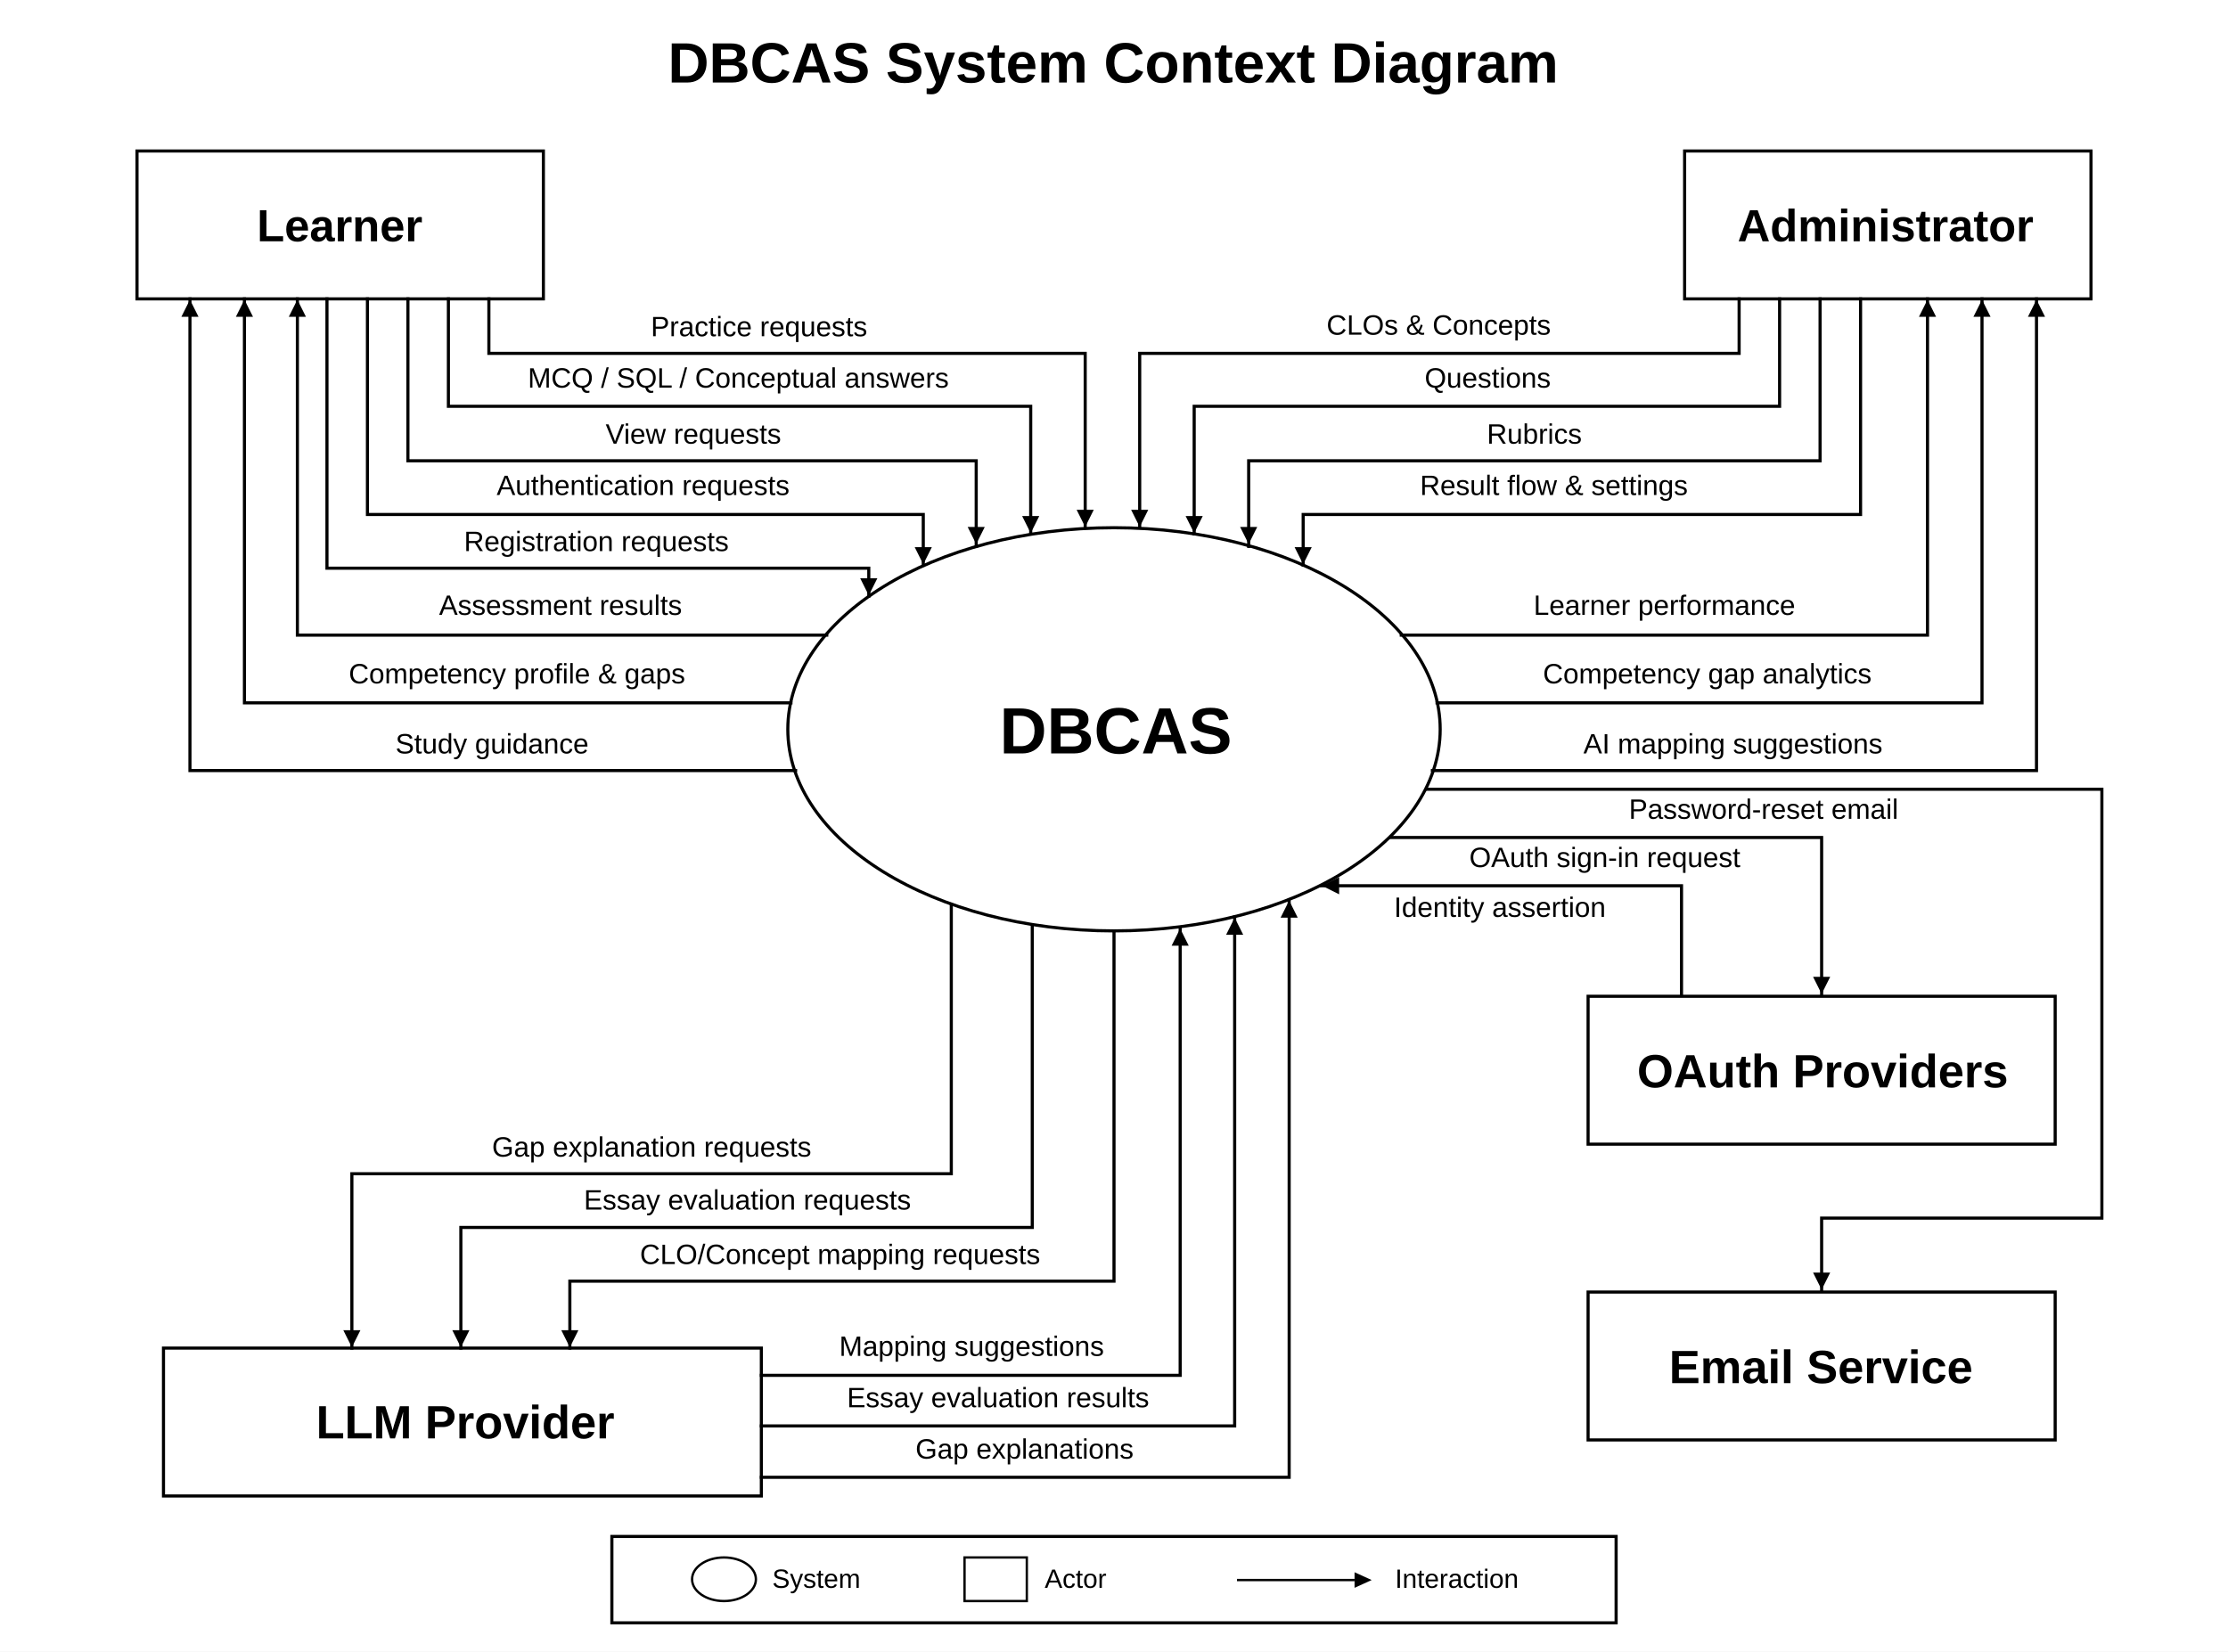
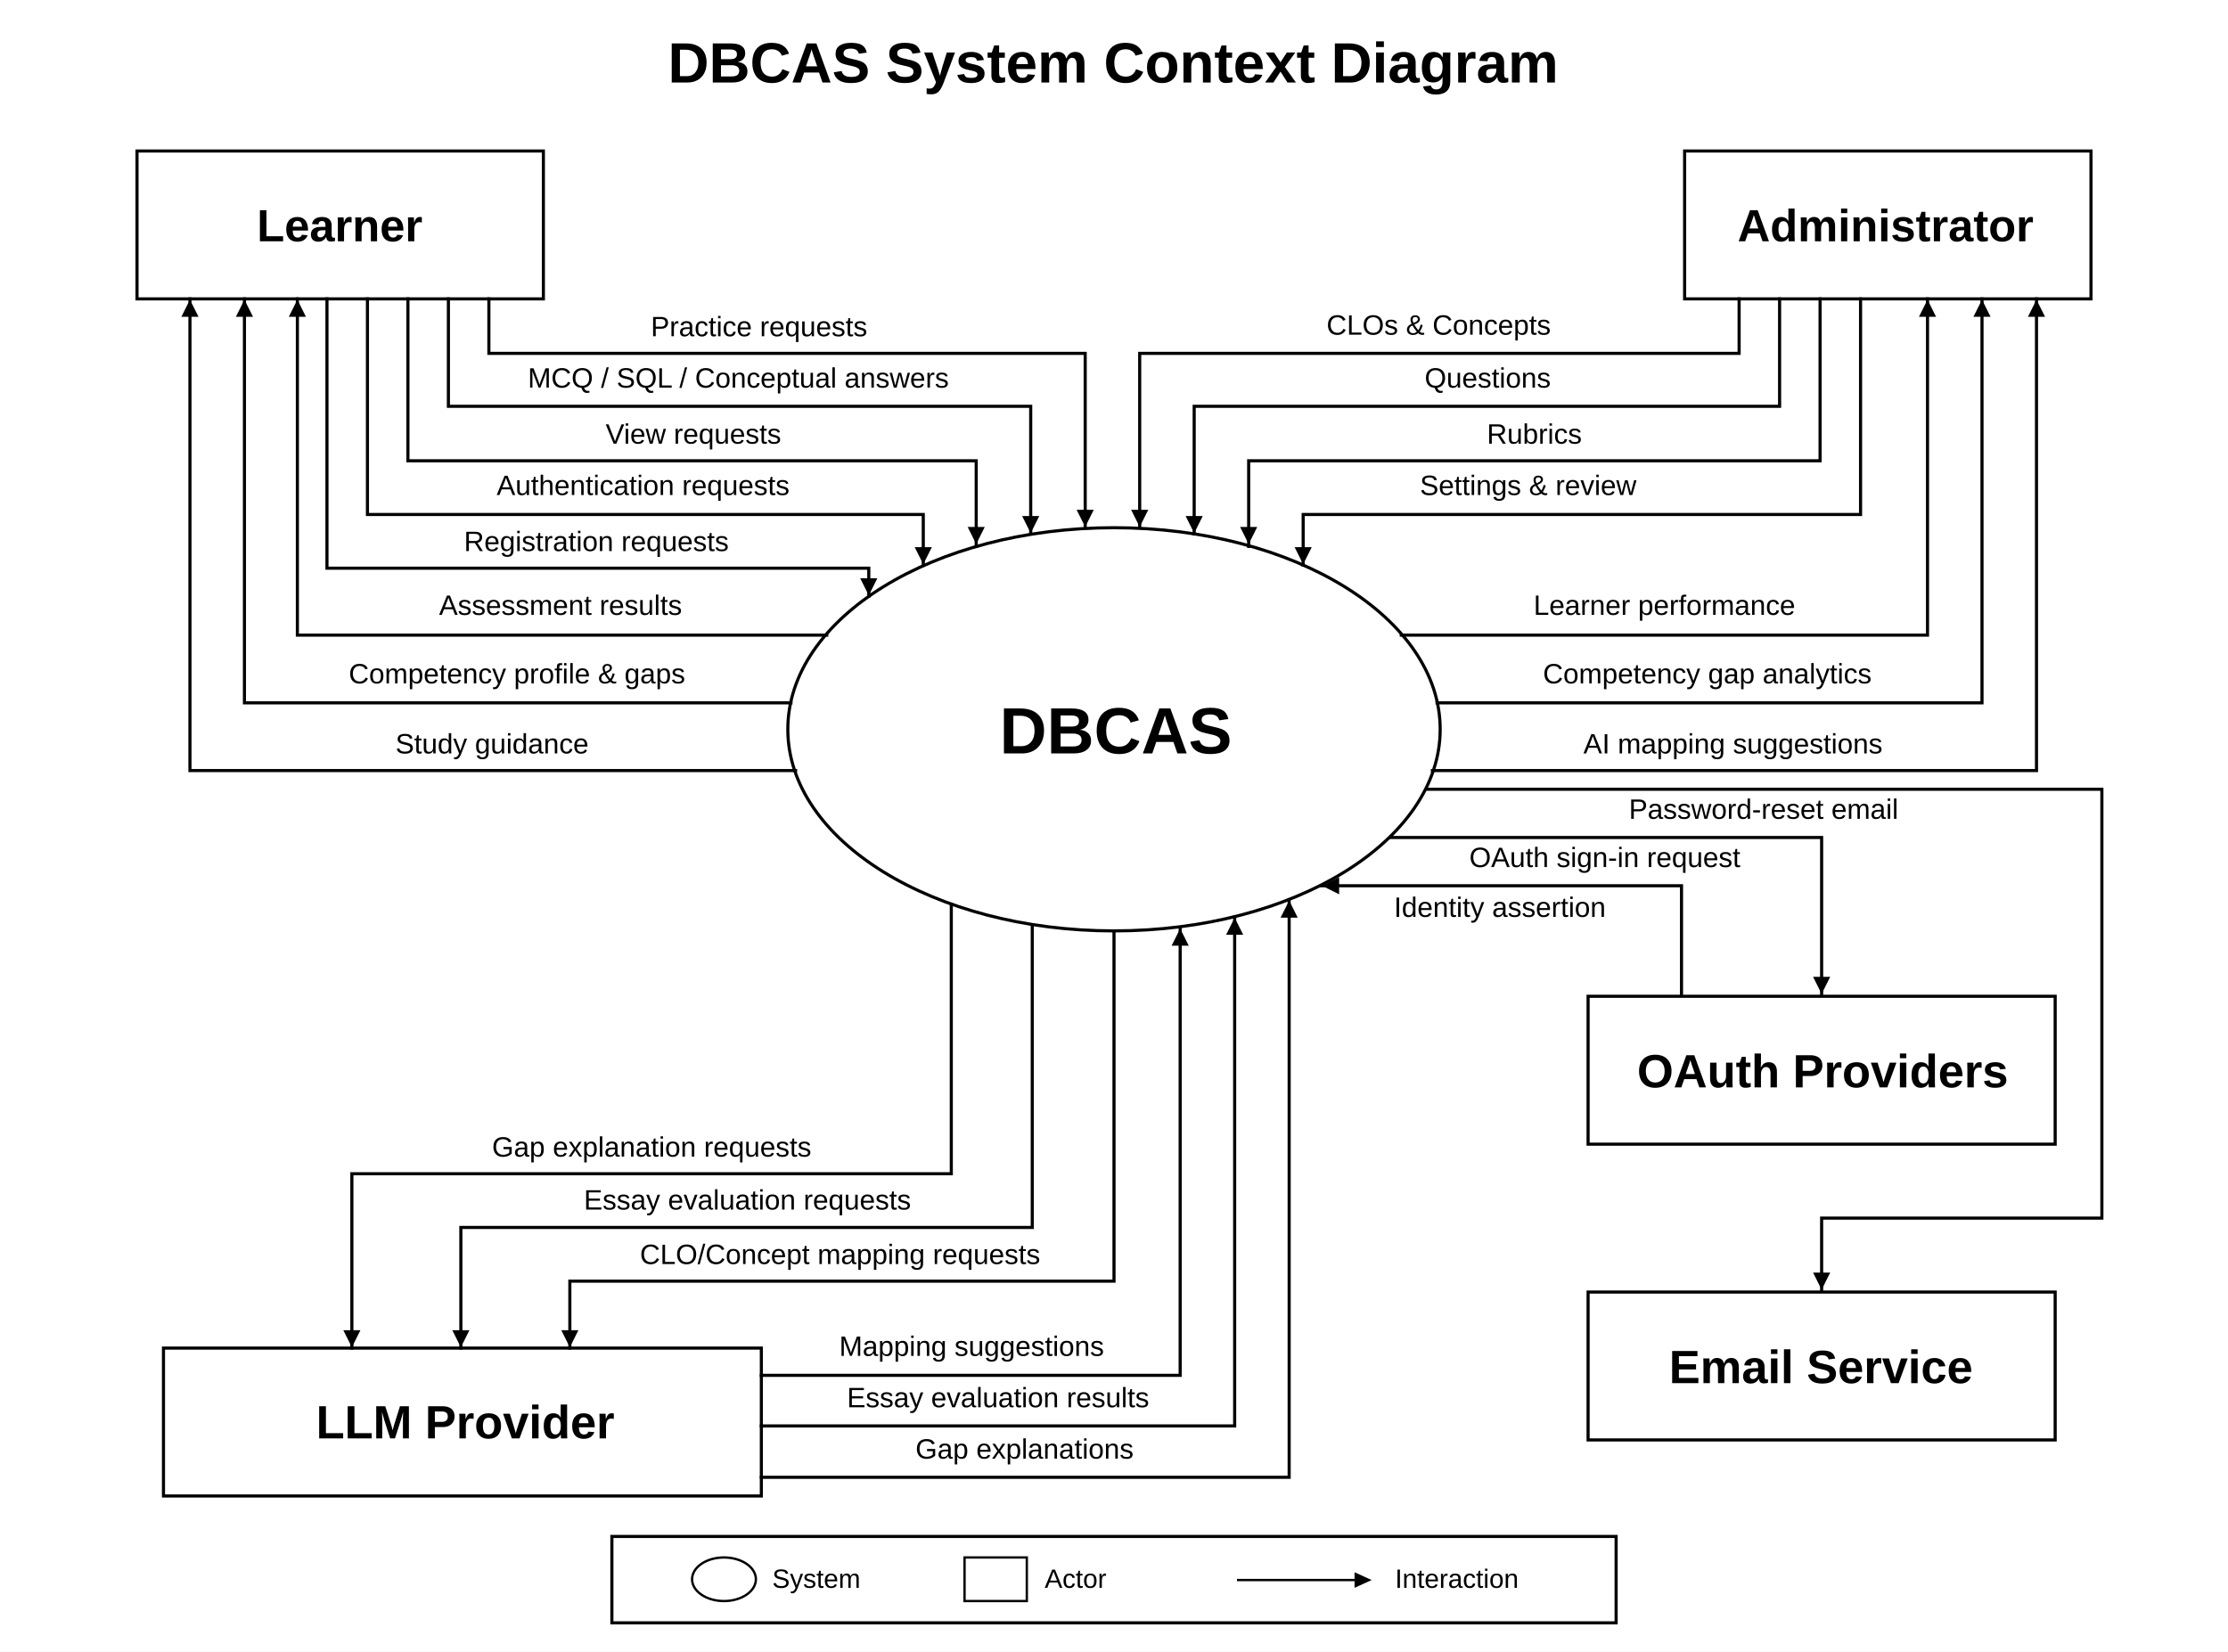
<svg xmlns="http://www.w3.org/2000/svg" width="1431" height="1061" viewBox="0 0 1431 1061">
  <rect width="1431" height="1061" fill="#FFFFFF" />
  <g fill="none" stroke="#000000" stroke-width="2">
    <rect x="88.0" y="97.0" width="261.0" height="95.0" />
    <rect x="1082.0" y="97.0" width="261.0" height="95.0" />
    <rect x="105.0" y="866.0" width="384.0" height="95.0" />
    <rect x="393.0" y="987.0" width="645.0" height="55.5" />
    <rect x="1020.0" y="640.0" width="300.0" height="95.0" />
    <rect x="1020.0" y="830.0" width="300.0" height="95.0" />
    <ellipse cx="715.5" cy="468.5" rx="209.5" ry="129.5" />
    <ellipse cx="465.0" cy="1014.5" rx="20.5" ry="14.0" stroke-width="1.5" />
    <rect x="619.5" y="1000.5" width="40.0" height="28.0" stroke-width="1.5" />
    <line x1="794.5" y1="1015.0" x2="870.0" y2="1015.0" stroke-width="1.5" />
    <polyline points="314.0,191.0 314.0,227.0 697.0,227.0 697.0,340.0" />
    <polyline points="732.0,340.0 732.0,227.0 1117.0,227.0 1117.0,191.0" />
    <polyline points="288.0,191.0 288.0,261.0 662.0,261.0 662.0,344.0" />
    <polyline points="767.0,344.0 767.0,261.0 1143.0,261.0 1143.0,191.0" />
    <polyline points="262.0,191.0 262.0,296.0 627.0,296.0 627.0,352.0" />
    <polyline points="802.0,352.0 802.0,296.0 1169.0,296.0 1169.0,191.0" />
    <polyline points="236.0,191.0 236.0,330.5 593.0,330.5 593.0,364.0" />
    <polyline points="837.0,364.0 837.0,330.5 1195.0,330.5 1195.0,191.0" />
    <polyline points="210.0,191.0 210.0,365.0 558.0,365.0 558.0,384.0" />
    <polyline points="191.0,191.0 191.0,408.0 532.0,408.0" />
    <polyline points="899.0,408.0 1238.0,408.0 1238.0,191.0" />
    <polyline points="157.0,191.0 157.0,451.5 509.0,451.5" />
    <polyline points="922.0,451.5 1273.0,451.5 1273.0,191.0" />
    <polyline points="122.0,191.0 122.0,495.0 512.0,495.0" />
    <polyline points="919.0,495.0 1308.0,495.0 1308.0,191.0" />
    <polyline points="226.0,867.0 226.0,754.0 611.0,754.0 611.0,580.0" />
    <polyline points="296.0,867.0 296.0,788.5 663.0,788.5 663.0,593.0" />
    <polyline points="366.0,867.0 366.0,823.0 715.5,823.0 715.5,597.0" />
    <polyline points="488.0,883.5 758.0,883.5 758.0,595.0" />
    <polyline points="488.0,916.0 793.0,916.0 793.0,588.0" />
    <polyline points="488.0,949.0 828.0,949.0 828.0,577.0" />
    <polyline points="892.3,538.0 1170.0,538.0 1170.0,640.0" />
    <polyline points="1080.0,640.0 1080.0,569.0 847.6,569.0" />
    <polyline points="915.5,507.0 1350.0,507.0 1350.0,782.5 1170.0,782.5 1170.0,830.0" />
  </g>
  <g fill="#000000" stroke="none">
    <polygon points="697.0,338.5 691.5,327.5 702.5,327.5" />
    <polygon points="732.0,338.5 726.5,327.5 737.5,327.5" />
    <polygon points="662.0,342.5 656.5,331.5 667.5,331.5" />
    <polygon points="767.0,342.5 761.5,331.5 772.5,331.5" />
    <polygon points="627.0,349.5 621.5,338.5 632.5,338.5" />
    <polygon points="802.0,349.5 796.5,338.5 807.5,338.5" />
    <polygon points="593.0,362.5 587.5,351.5 598.5,351.5" />
    <polygon points="837.0,362.5 831.5,351.5 842.5,351.5" />
    <polygon points="558.0,382.5 552.5,371.5 563.5,371.5" />
    <polygon points="191.0,192.5 196.5,203.5 185.5,203.5" />
    <polygon points="1238.0,192.5 1243.5,203.5 1232.5,203.5" />
    <polygon points="157.0,192.5 162.5,203.5 151.5,203.5" />
    <polygon points="1273.0,192.5 1278.5,203.5 1267.5,203.5" />
    <polygon points="122.0,192.5 127.5,203.5 116.5,203.5" />
    <polygon points="1308.0,192.5 1313.5,203.5 1302.5,203.5" />
    <polygon points="226.0,865.5 220.5,854.5 231.5,854.5" />
    <polygon points="296.0,865.5 290.5,854.5 301.5,854.5" />
    <polygon points="366.0,865.5 360.5,854.5 371.5,854.5" />
    <polygon points="758.0,596.5 763.5,607.5 752.5,607.5" />
    <polygon points="793.0,589.5 798.5,600.5 787.5,600.5" />
    <polygon points="828.0,578.5 833.5,589.5 822.5,589.5" />
    <polygon points="1170.0,638.5 1164.5,627.5 1175.5,627.5" />
    <polygon points="849.1,569.0 860.1,563.5 860.1,574.5" />
    <polygon points="1170.0,828.5 1164.5,817.5 1175.5,817.5" />
    <polygon points="881.0,1015.0 870.0,1010.0 870.0,1020.0" />
  </g>
  <g font-family="Arial, Helvetica, sans-serif" fill="#000000">
    <text x="429" y="53" font-size="36.5" font-weight="bold">DBCAS System Context Diagram</text>
    <text x="852" y="215" font-size="18" font-weight="normal">CLOs &amp; Concepts</text>
    <text x="418" y="216" font-size="18" font-weight="normal">Practice requests</text>
    <text x="339" y="249" font-size="18" font-weight="normal">MCQ / SQL / Conceptual answers</text>
    <text x="915" y="249" font-size="18" font-weight="normal">Questions</text>
    <text x="389" y="285" font-size="18" font-weight="normal">View requests</text>
    <text x="955" y="285" font-size="18" font-weight="normal">Rubrics</text>
    <text x="319" y="318" font-size="18" font-weight="normal">Authentication requests</text>
-     <text x="912" y="318" font-size="18" font-weight="normal">Result flow &amp; settings</text>
+     <text x="912" y="318" font-size="18" font-weight="normal">Settings &amp; review</text>
    <text x="298" y="354" font-size="18" font-weight="normal">Registration requests</text>
    <text x="282" y="395" font-size="18" font-weight="normal">Assessment results</text>
    <text x="985" y="395" font-size="18" font-weight="normal">Learner performance</text>
    <text x="224" y="439" font-size="18" font-weight="normal">Competency profile &amp; gaps</text>
    <text x="991" y="439" font-size="18" font-weight="normal">Competency gap analytics</text>
    <text x="254" y="484" font-size="18" font-weight="normal">Study guidance</text>
    <text x="1017" y="484" font-size="18" font-weight="normal">AI mapping suggestions</text>
    <text x="316" y="743" font-size="18" font-weight="normal">Gap explanation requests</text>
    <text x="375" y="777" font-size="18" font-weight="normal">Essay evaluation requests</text>
    <text x="411" y="812" font-size="18" font-weight="normal">CLO/Concept mapping requests</text>
    <text x="539" y="871" font-size="18" font-weight="normal">Mapping suggestions</text>
    <text x="544" y="904" font-size="18" font-weight="normal">Essay evaluation results</text>
    <text x="588" y="937" font-size="18" font-weight="normal">Gap explanations</text>
    <text x="943.7" y="557.0" font-size="18" font-weight="normal">OAuth sign-in request</text>
    <text x="895.3" y="589.0" font-size="18" font-weight="normal">Identity assertion</text>
    <text x="1046.2" y="526.0" font-size="18" font-weight="normal">Password-reset email</text>
    <text x="165" y="155" font-size="29" font-weight="bold">Learner</text>
    <text x="1116" y="155" font-size="29" font-weight="bold">Administrator</text>
    <text x="203" y="924" font-size="30" font-weight="bold">LLM Provider</text>
    <text x="496" y="1020" font-size="17" font-weight="normal">System</text>
    <text x="671" y="1020" font-size="17" font-weight="normal">Actor</text>
    <text x="896" y="1020" font-size="17" font-weight="normal">Interaction</text>
    <text x="1051.5" y="698.5" font-size="30" font-weight="bold">OAuth Providers</text>
    <text x="1072.0" y="888.5" font-size="30" font-weight="bold">Email Service</text>
    <text x="642" y="484" font-size="42" font-weight="bold">DBCAS</text>
  </g>
</svg>
